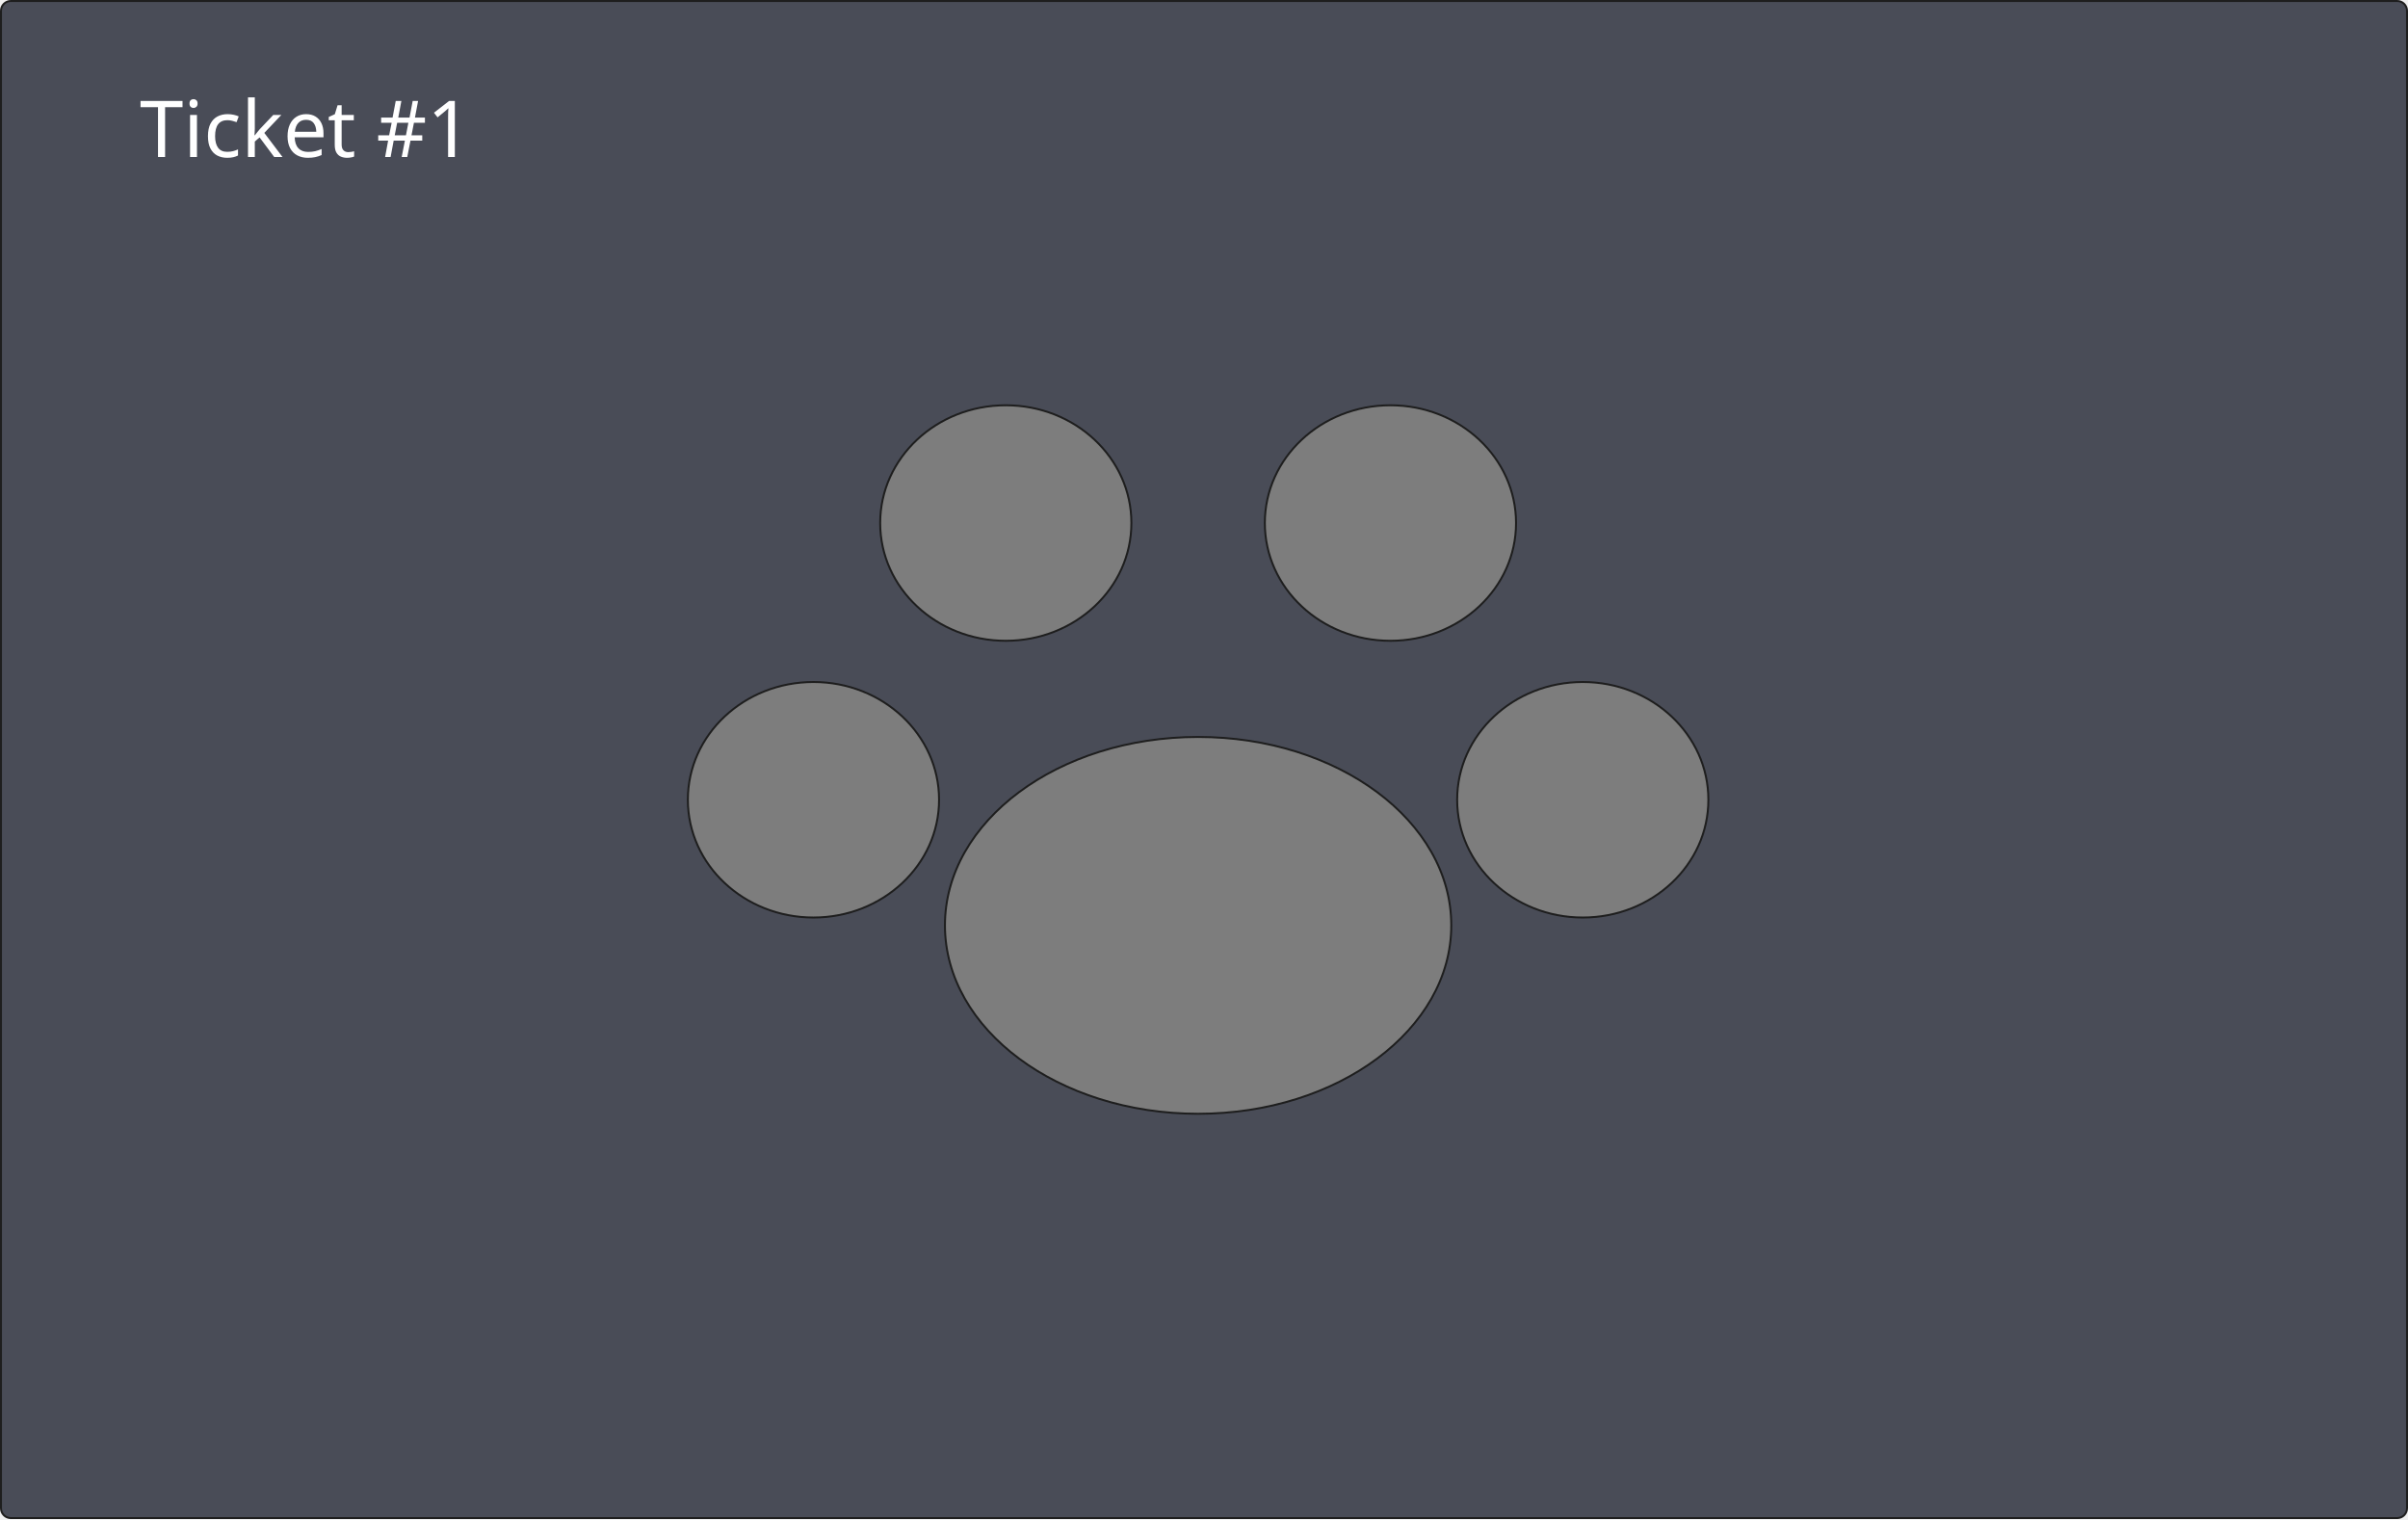
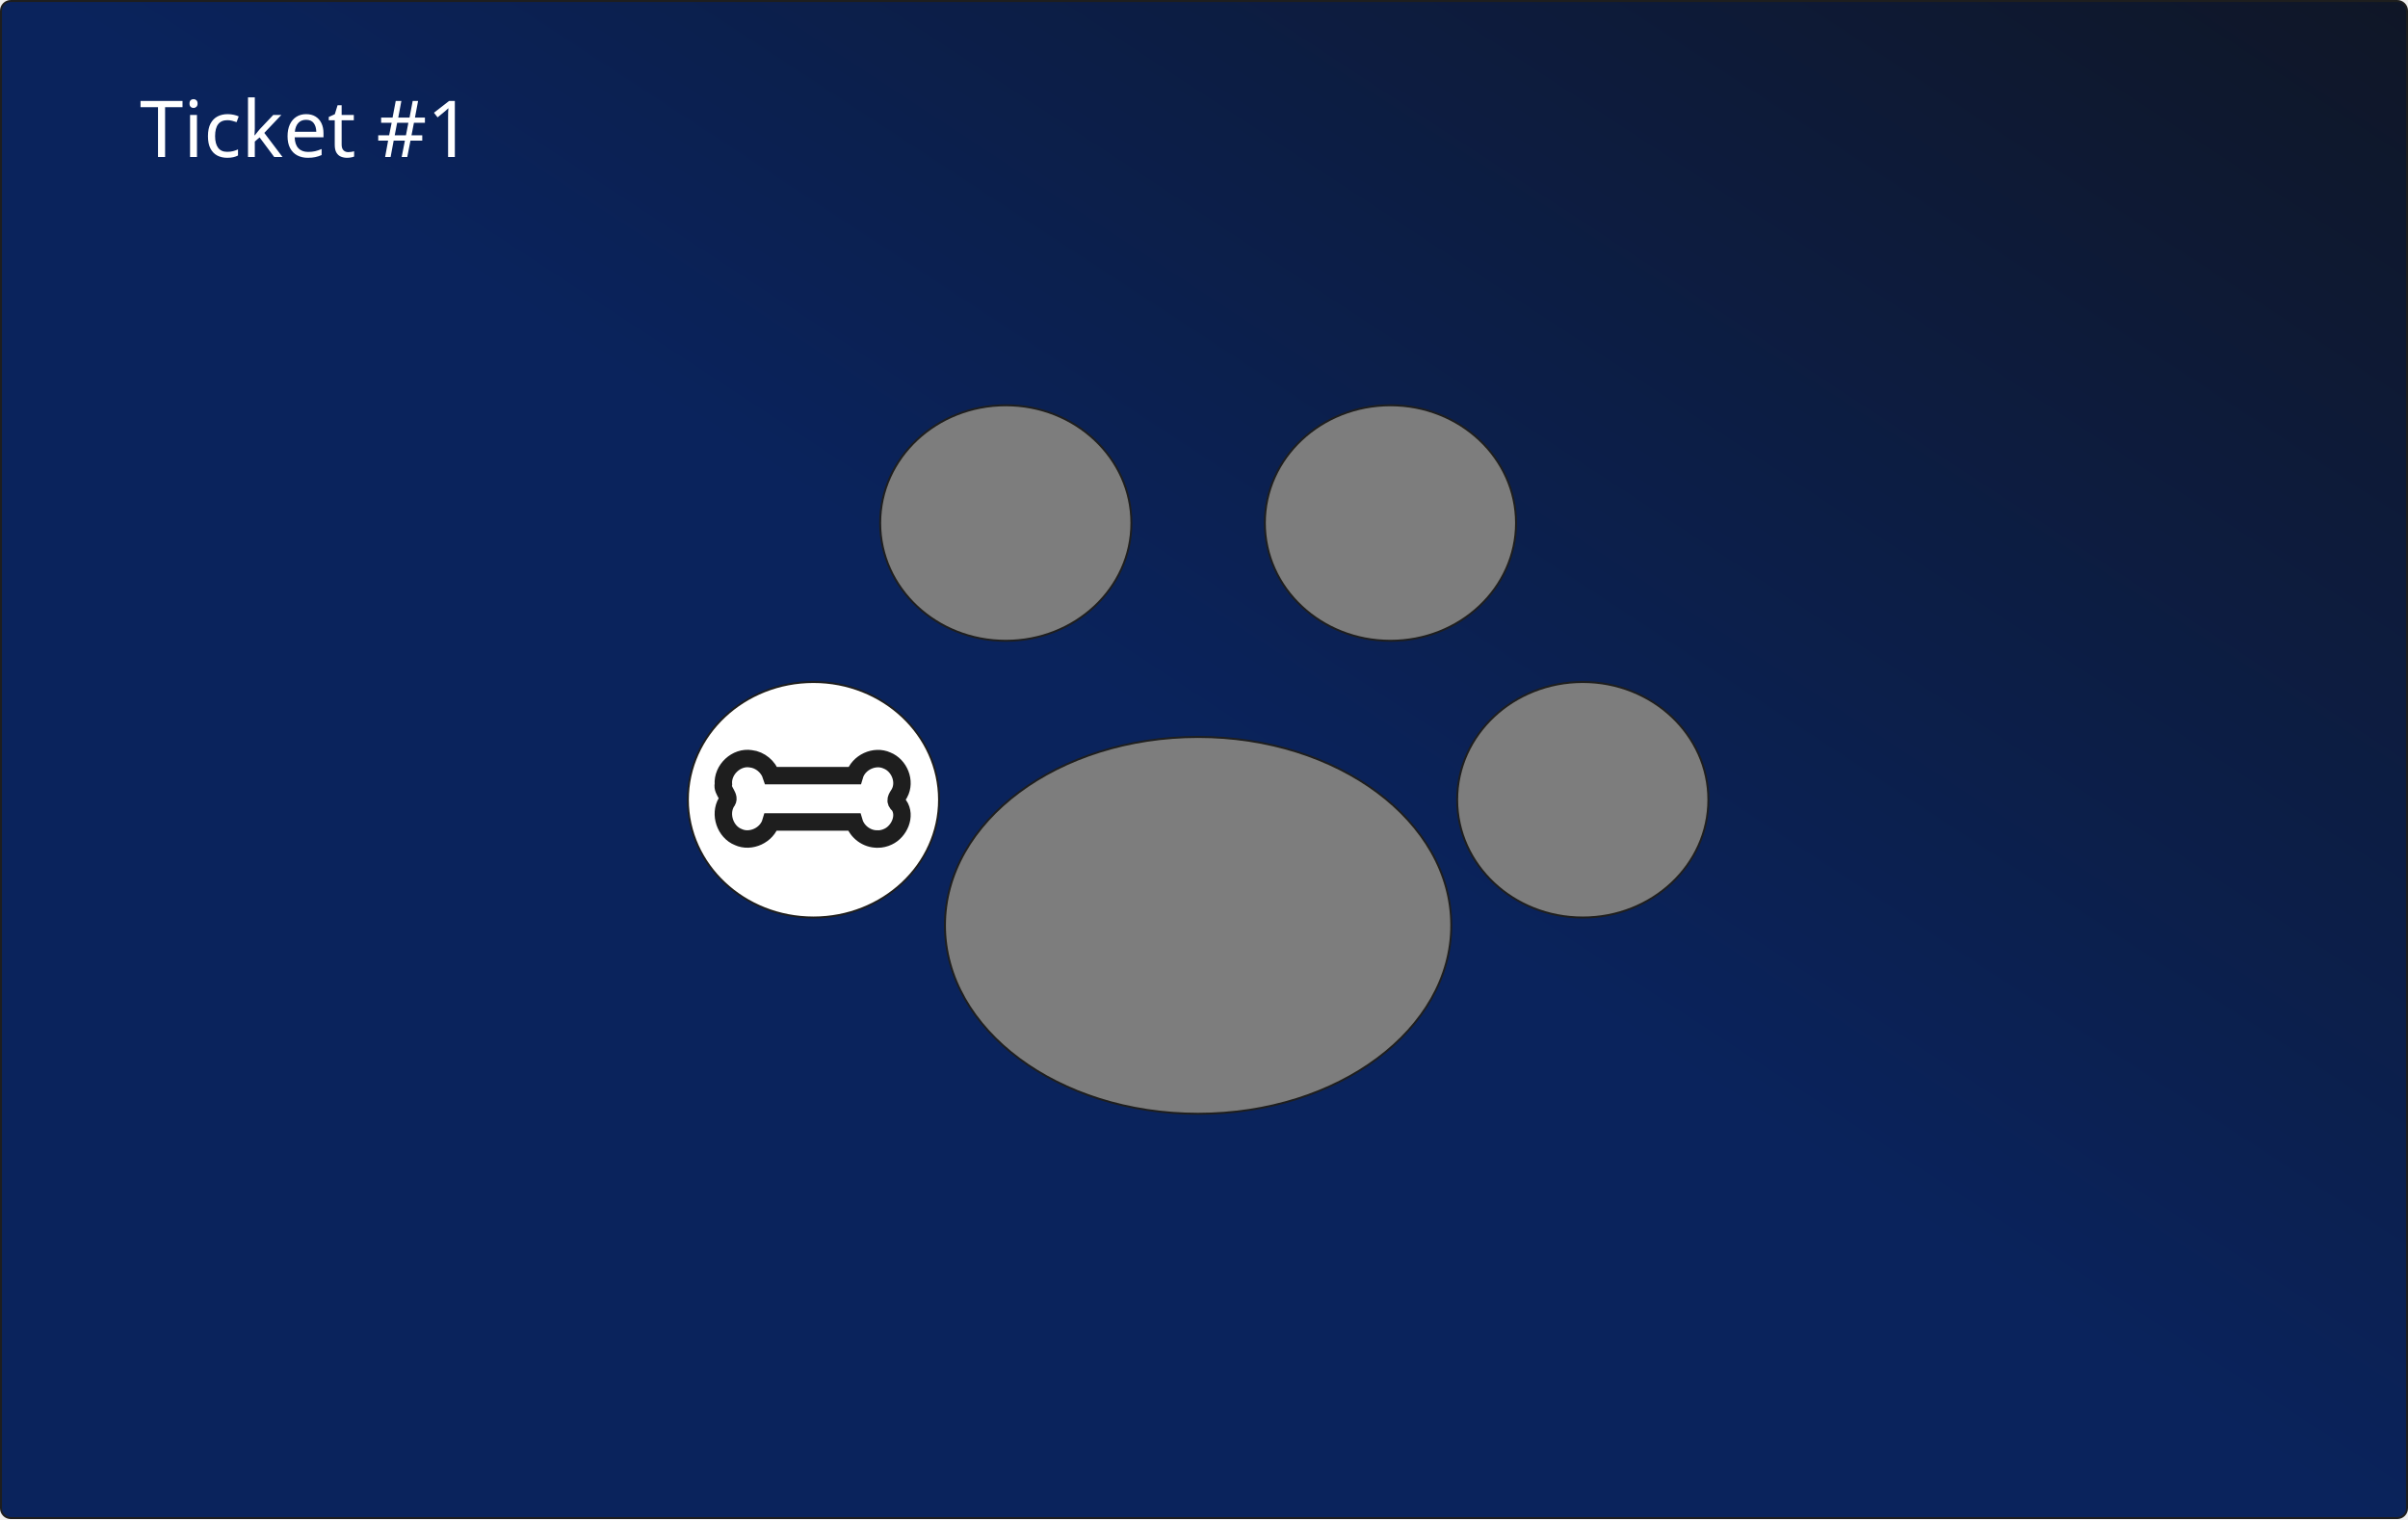
<svg xmlns="http://www.w3.org/2000/svg" fill="none" version="1.1" viewBox="0 0 1227 774">
+   <defs>
+     <linearGradient id="b" gradientTransform="rotate(-45)">
+       <stop stop-color="hsl(582,80%,20%)" />
+       <stop stop-color="#111" offset="100%" />
+     </linearGradient>
+   </defs>
  <g transform="translate(.5 .5)" rx="0" ry="0" stroke="#1e1e1e">
-     <rect width="1226" height="773" rx="5" ry="5" fill="#494c57" />
+     <rect width="1226" height="773" rx="5" ry="5" fill="url(#b)" />
    <g fill="#7d7d7d">
-       <ellipse cx="414" cy="407" rx="64" ry="60" />
+       <ellipse cx="414" cy="407" rx="64" ry="60" fill="#fff" />
      <ellipse cx="708" cy="266" rx="64" ry="60" />
      <ellipse cx="806" cy="407" rx="64" ry="60" />
      <ellipse cx="610" cy="471" rx="129" ry="96" />
      <ellipse cx="512" cy="266" rx="64" ry="60" />
    </g>
  </g>
+   <g transform="translate(364 382)">
+     <path d="m83 45.5c-5.25 0.078-10.3-3.62-11.8-8.69h-42.4c-2 6.82-10.3 10.6-16.6 7.7-6.67-2.63-9.71-11.6-6.03-17.8 2.52-2.7-2.4-5.61-1.57-9.09-0.556-7.48 6.62-14.2 14-13 4.71 0.529 8.91 4.03 10.4 8.59h42.4c2-6.82 10.3-10.6 16.6-7.7 6.22 2.48 9.62 10.6 6.31 16.7-1.44 2.25-2.81 3.99-0.268 5.98 3.8 5.5 0.136 13.5-5.49 16.1-1.67 0.82-3.53 1.25-5.4 1.25z" stroke="#1e1e1e" stroke-width="8.89" />
+   </g>
  <text x="40" y="80" fill="#ffffff" font-family="sans-serif" font-size="40px" xml:space="preserve">
		Ticket #1
	</text>
</svg>
